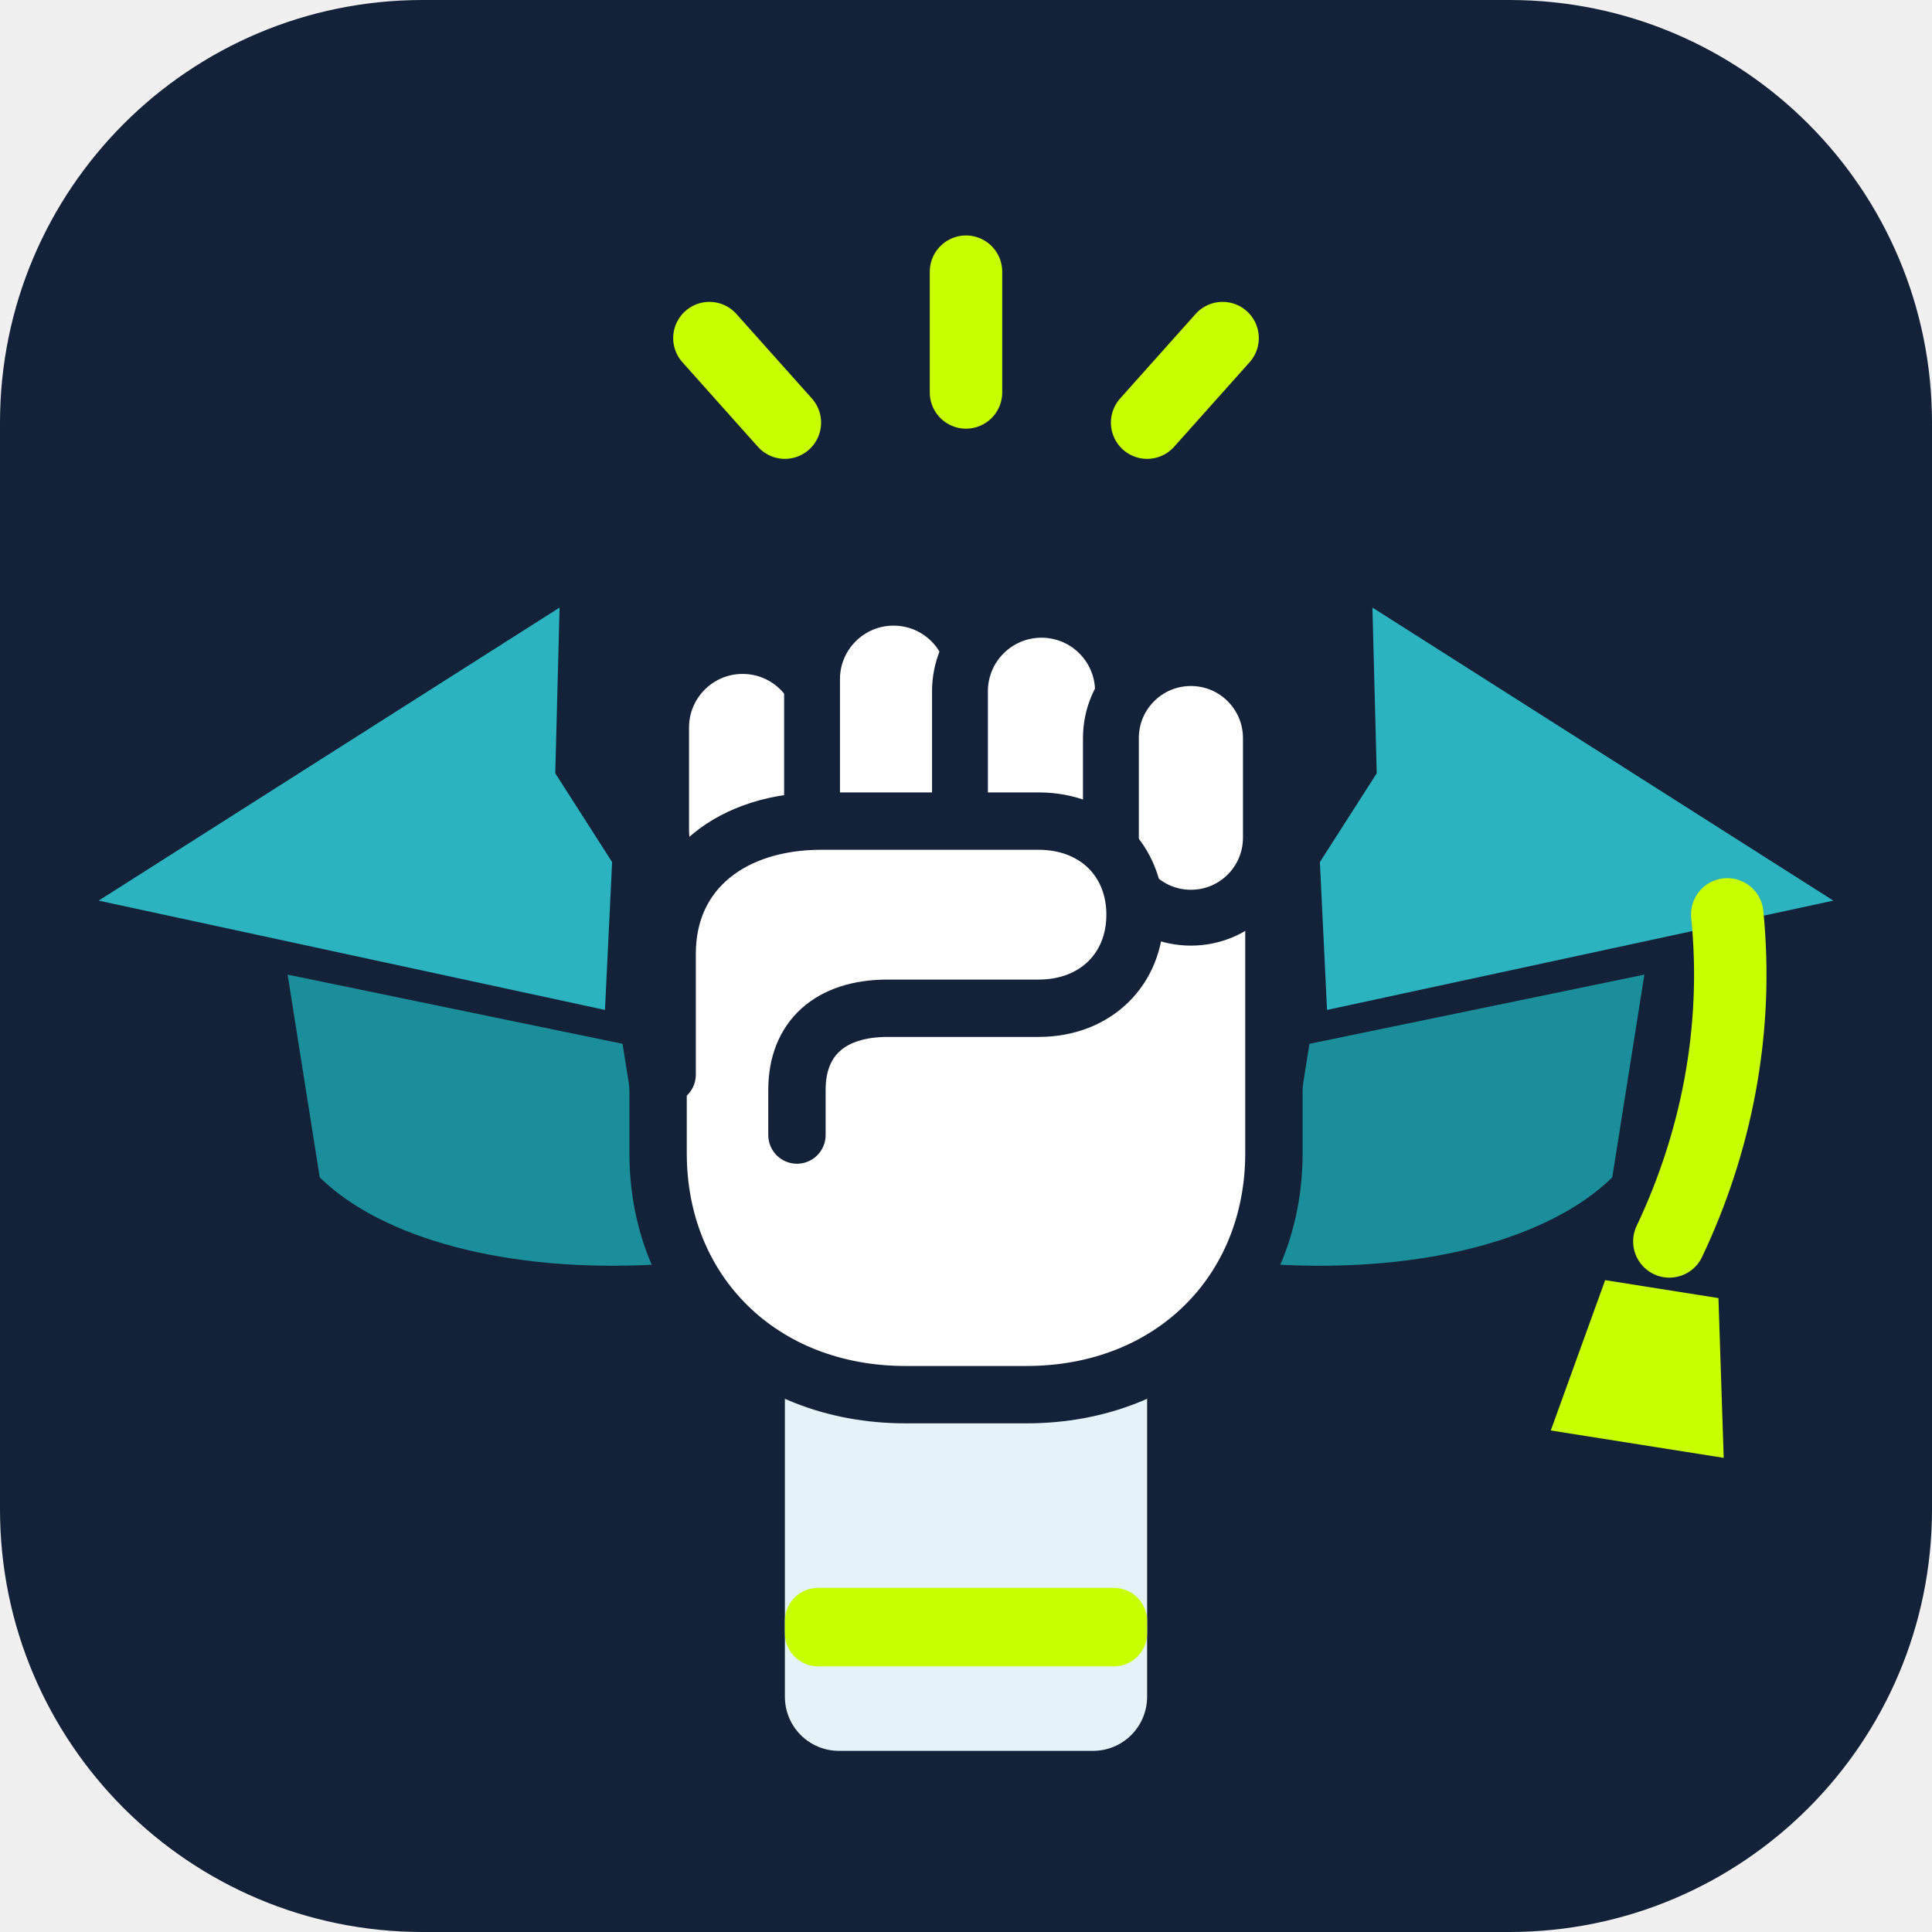
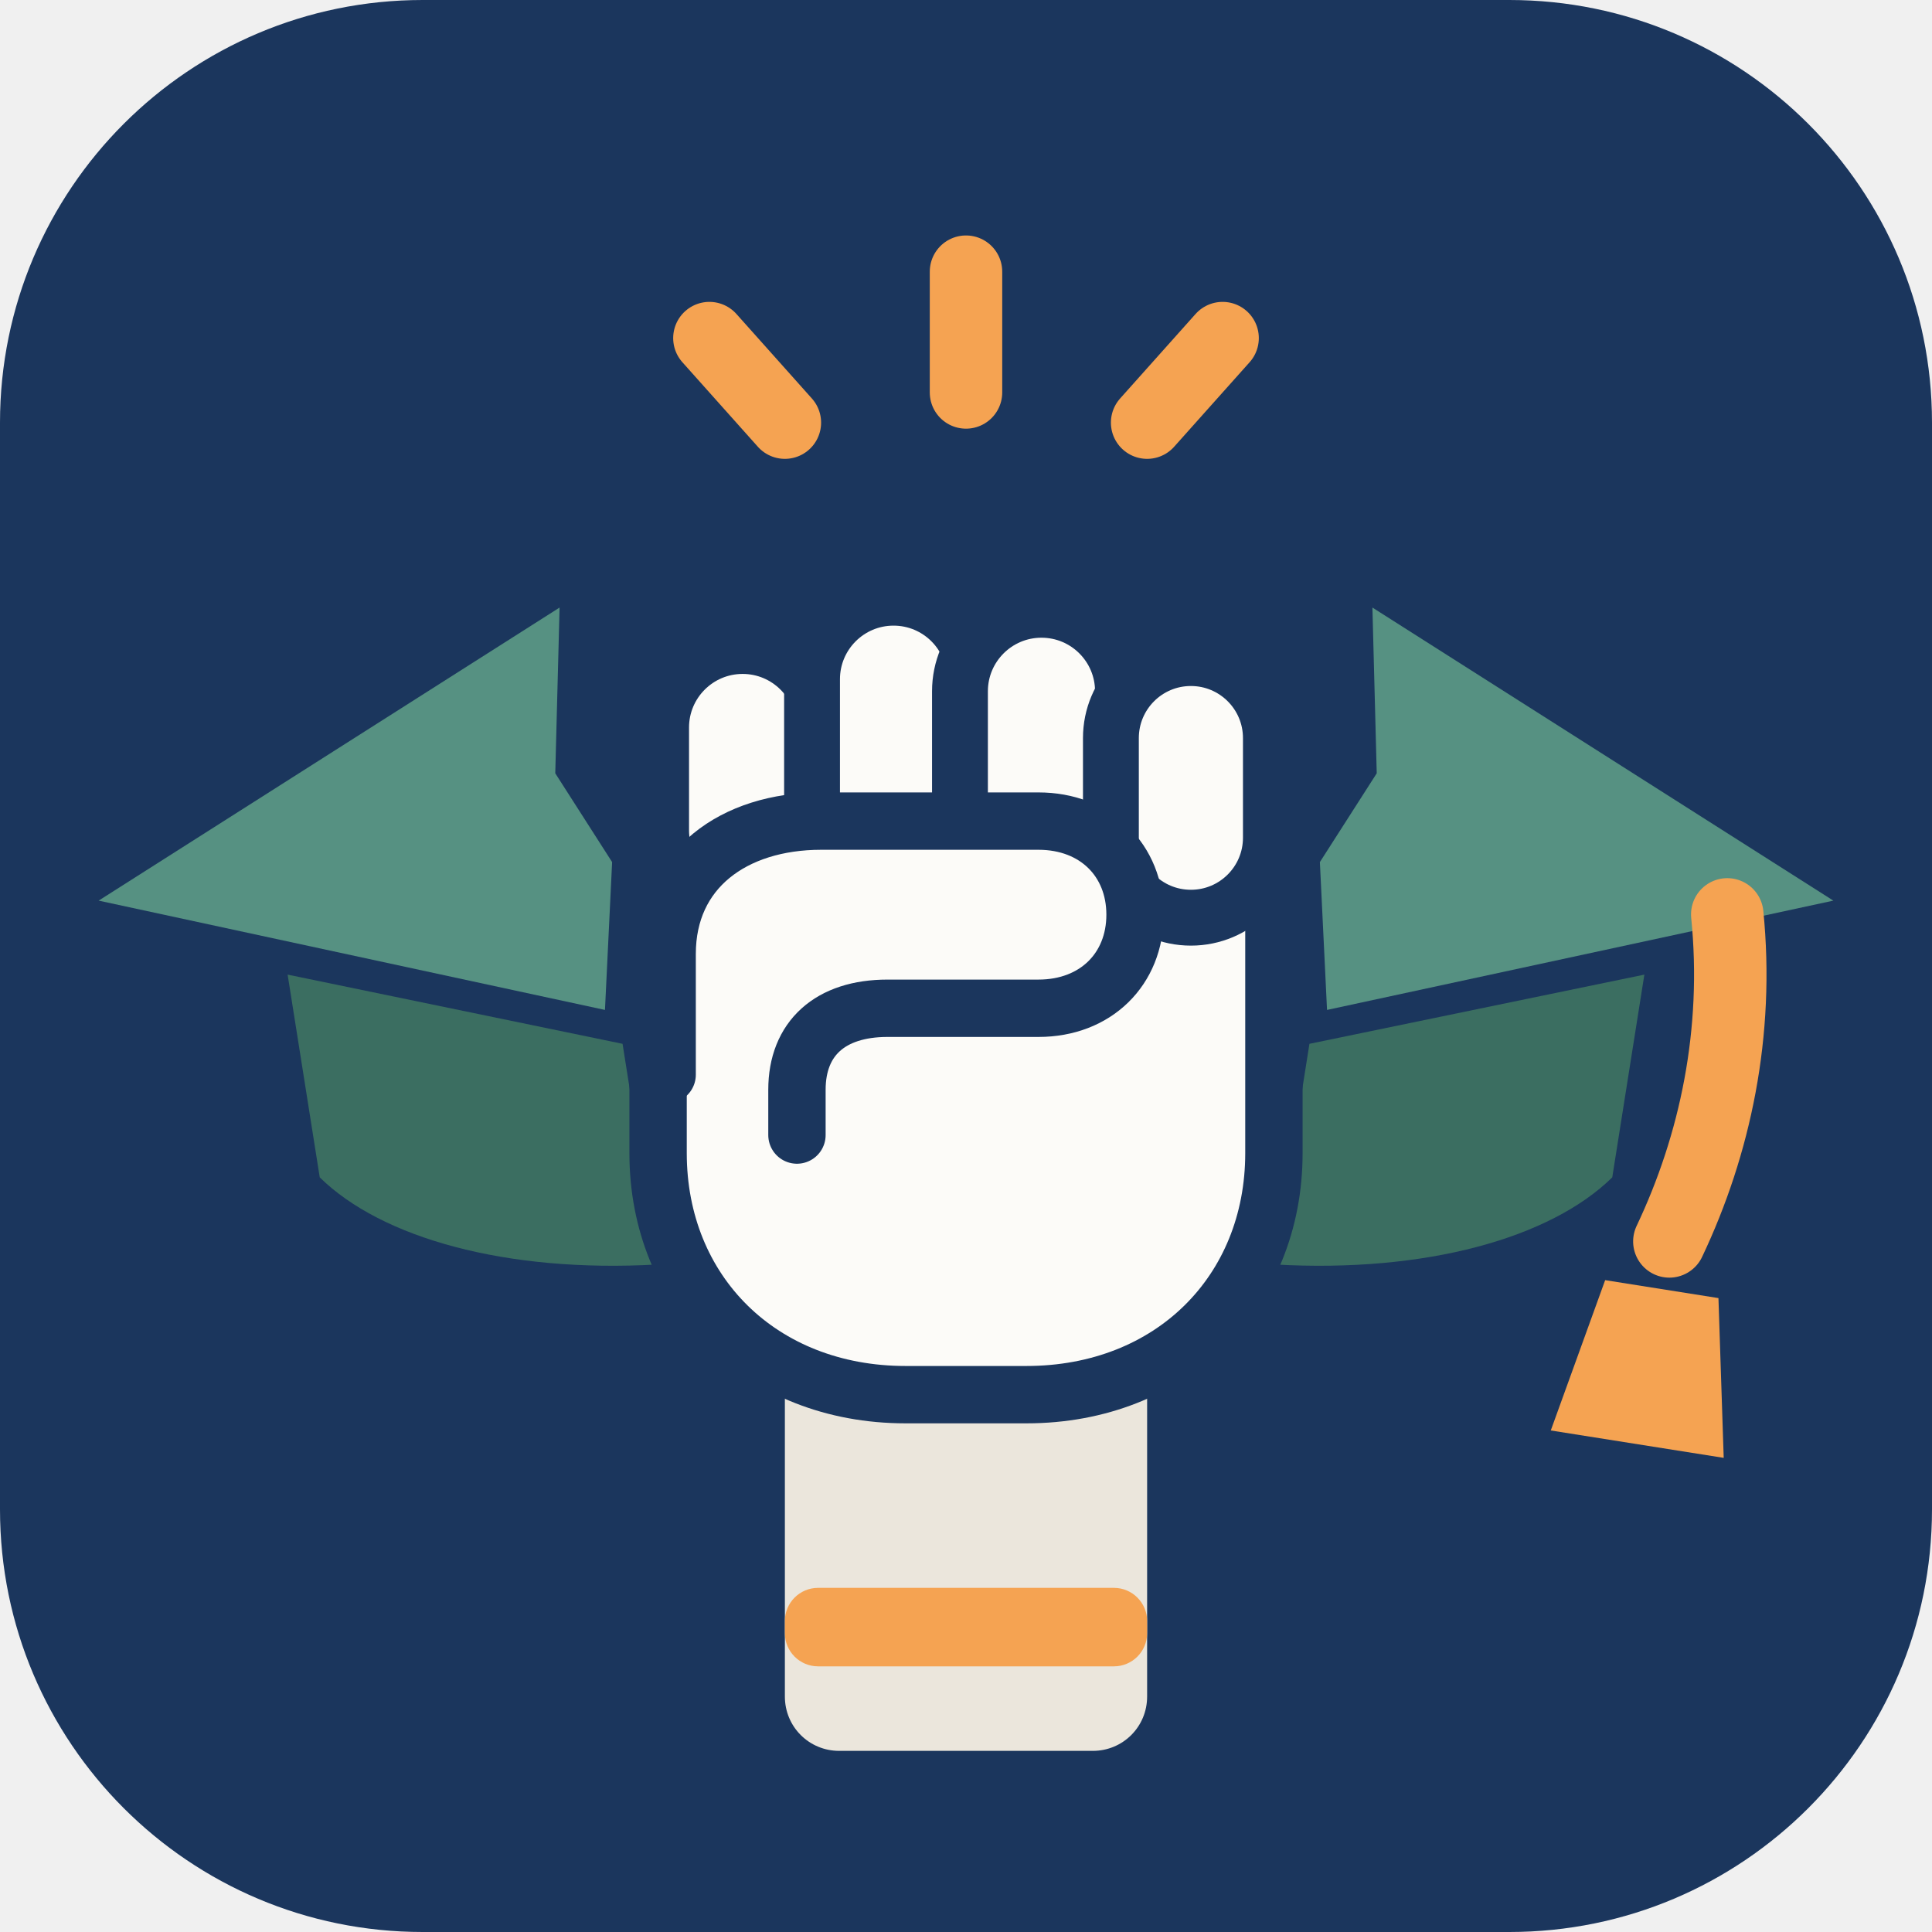
<svg xmlns="http://www.w3.org/2000/svg" viewBox="0 0 64 64" fill="none">
-   <rect width="64" height="64" rx="14" fill="#132238" />
-   <path d="M32 9V13M23.5 11.2L26 14M40.5 11.2L38 14" stroke="#C8FF00" stroke-width="2.4" stroke-linecap="round" />
+   <rect width="64" height="64" rx="14" fill="#1B365D" />
+   <path d="M32 9V13M23.5 11.2L26 14M40.5 11.2L38 14" stroke="#F5A352" stroke-width="2.4" stroke-linecap="round" />
  <g transform="rotate(-9 19 32)">
-     <path d="M9.6 30.8L20.2 34.8V42.2C15.2 41.7 11.3 39.9 9.6 37.6V30.8Z" fill="#1A8E9A" />
-     <path d="M3.8 27.4L20.4 20.2L19.4 25.6L20.8 28.8L19.8 33.6L3.8 27.4Z" fill="#2BB3C0" />
+     <path d="M9.6 30.8L20.2 34.8V42.2C15.2 41.7 11.3 39.9 9.6 37.6V30.8Z" fill="#3B6E61" />
+     <path d="M3.8 27.4L20.4 20.2L19.4 25.6L20.8 28.8L19.8 33.6L3.8 27.4Z" fill="#569182" />
  </g>
  <g transform="rotate(9 45 32)">
-     <path d="M54.4 30.8L43.8 34.8V42.2C48.8 41.7 52.7 39.9 54.4 37.6V30.8Z" fill="#1A8E9A" />
-     <path d="M60.2 27.4L43.6 20.2L44.6 25.6L43.2 28.8L44.2 33.6L60.2 27.4Z" fill="#2BB3C0" />
-     <path d="M56.8 28.4C57.8 32.2 57.6 36 56.6 39.4" stroke="#C8FF00" stroke-width="2.4" stroke-linecap="round" />
-     <path d="M54.7 41H58.5L59.5 46.2H53.7L54.7 41Z" fill="#C8FF00" />
+     <path d="M54.4 30.8L43.8 34.8V42.2C48.8 41.7 52.7 39.9 54.4 37.6V30.8Z" fill="#3B6E61" />
+     <path d="M60.2 27.4L43.6 20.2L44.6 25.6L43.2 28.8L44.2 33.6L60.2 27.4Z" fill="#569182" />
+     <path d="M56.8 28.4C57.8 32.2 57.6 36 56.6 39.4" stroke="#F5A352" stroke-width="2.4" stroke-linecap="round" />
+     <path d="M54.7 41H58.5L59.5 46.2H53.7L54.7 41Z" fill="#F5A352" />
  </g>
-   <path d="M26 44.8V56.2C26 57.2 26.8 58 27.8 58H36.2C37.2 58 38 57.2 38 56.2V44.8H26Z" fill="#E3F3F7" />
-   <rect x="26" y="52.6" width="12" height="2.6" rx="1.1" fill="#C8FF00" />
-   <path d="M21.8 29.8C21.8 27 24 25 26.8 25H37.2C40 25 42.2 27 42.2 29.8V38.2C42.2 42.8 38.8 46.2 34 46.2H30C25.2 46.2 21.8 42.8 21.8 38.2V29.8Z" fill="#FFFFFF" stroke="#132238" stroke-width="1.9" stroke-linejoin="round" />
-   <rect x="21.9" y="21.4" width="5.4" height="8.8" rx="2.7" fill="#FFFFFF" stroke="#132238" stroke-width="1.85" />
-   <rect x="26.9" y="19.8" width="5.4" height="9.8" rx="2.7" fill="#FFFFFF" stroke="#132238" stroke-width="1.85" />
-   <rect x="31.8" y="20.2" width="5.4" height="9.4" rx="2.7" fill="#FFFFFF" stroke="#132238" stroke-width="1.85" />
-   <rect x="36.8" y="21.8" width="5.3" height="8.6" rx="2.65" fill="#FFFFFF" stroke="#132238" stroke-width="1.85" />
-   <path d="M22.1 35.6V31.6C22.1 28.8 24.3 27.2 27.2 27.2H34.4C36.3 27.2 37.6 28.5 37.6 30.3C37.6 32.1 36.3 33.4 34.4 33.4H29.4C27.5 33.4 26.4 34.4 26.4 36.1V37.6" fill="#FFFFFF" stroke="#132238" stroke-width="1.9" stroke-linecap="round" stroke-linejoin="round" />
+   <path d="M26 44.8V56.2C26 57.2 26.8 58 27.8 58H36.2C37.2 58 38 57.2 38 56.2V44.8H26Z" fill="#EBE6DC" />
+   <rect x="26" y="52.6" width="12" height="2.6" rx="1.1" fill="#F5A352" />
+   <path d="M21.8 29.8C21.8 27 24 25 26.8 25H37.2C40 25 42.2 27 42.2 29.8V38.2C42.2 42.8 38.8 46.2 34 46.2H30C25.2 46.2 21.8 42.8 21.8 38.2V29.8Z" fill="#FCFBF8" stroke="#1B365D" stroke-width="1.9" stroke-linejoin="round" />
+   <rect x="21.9" y="21.4" width="5.4" height="8.8" rx="2.7" fill="#FCFBF8" stroke="#1B365D" stroke-width="1.85" />
+   <rect x="26.9" y="19.8" width="5.4" height="9.8" rx="2.7" fill="#FCFBF8" stroke="#1B365D" stroke-width="1.85" />
+   <rect x="31.8" y="20.2" width="5.4" height="9.4" rx="2.7" fill="#FCFBF8" stroke="#1B365D" stroke-width="1.85" />
+   <rect x="36.8" y="21.8" width="5.3" height="8.6" rx="2.65" fill="#FCFBF8" stroke="#1B365D" stroke-width="1.85" />
+   <path d="M22.1 35.6V31.6C22.1 28.8 24.3 27.2 27.2 27.2H34.4C36.3 27.2 37.6 28.5 37.6 30.3C37.6 32.1 36.3 33.4 34.4 33.4H29.4C27.5 33.4 26.4 34.4 26.4 36.1V37.6" fill="#FCFBF8" stroke="#1B365D" stroke-width="1.9" stroke-linecap="round" stroke-linejoin="round" />
</svg>
